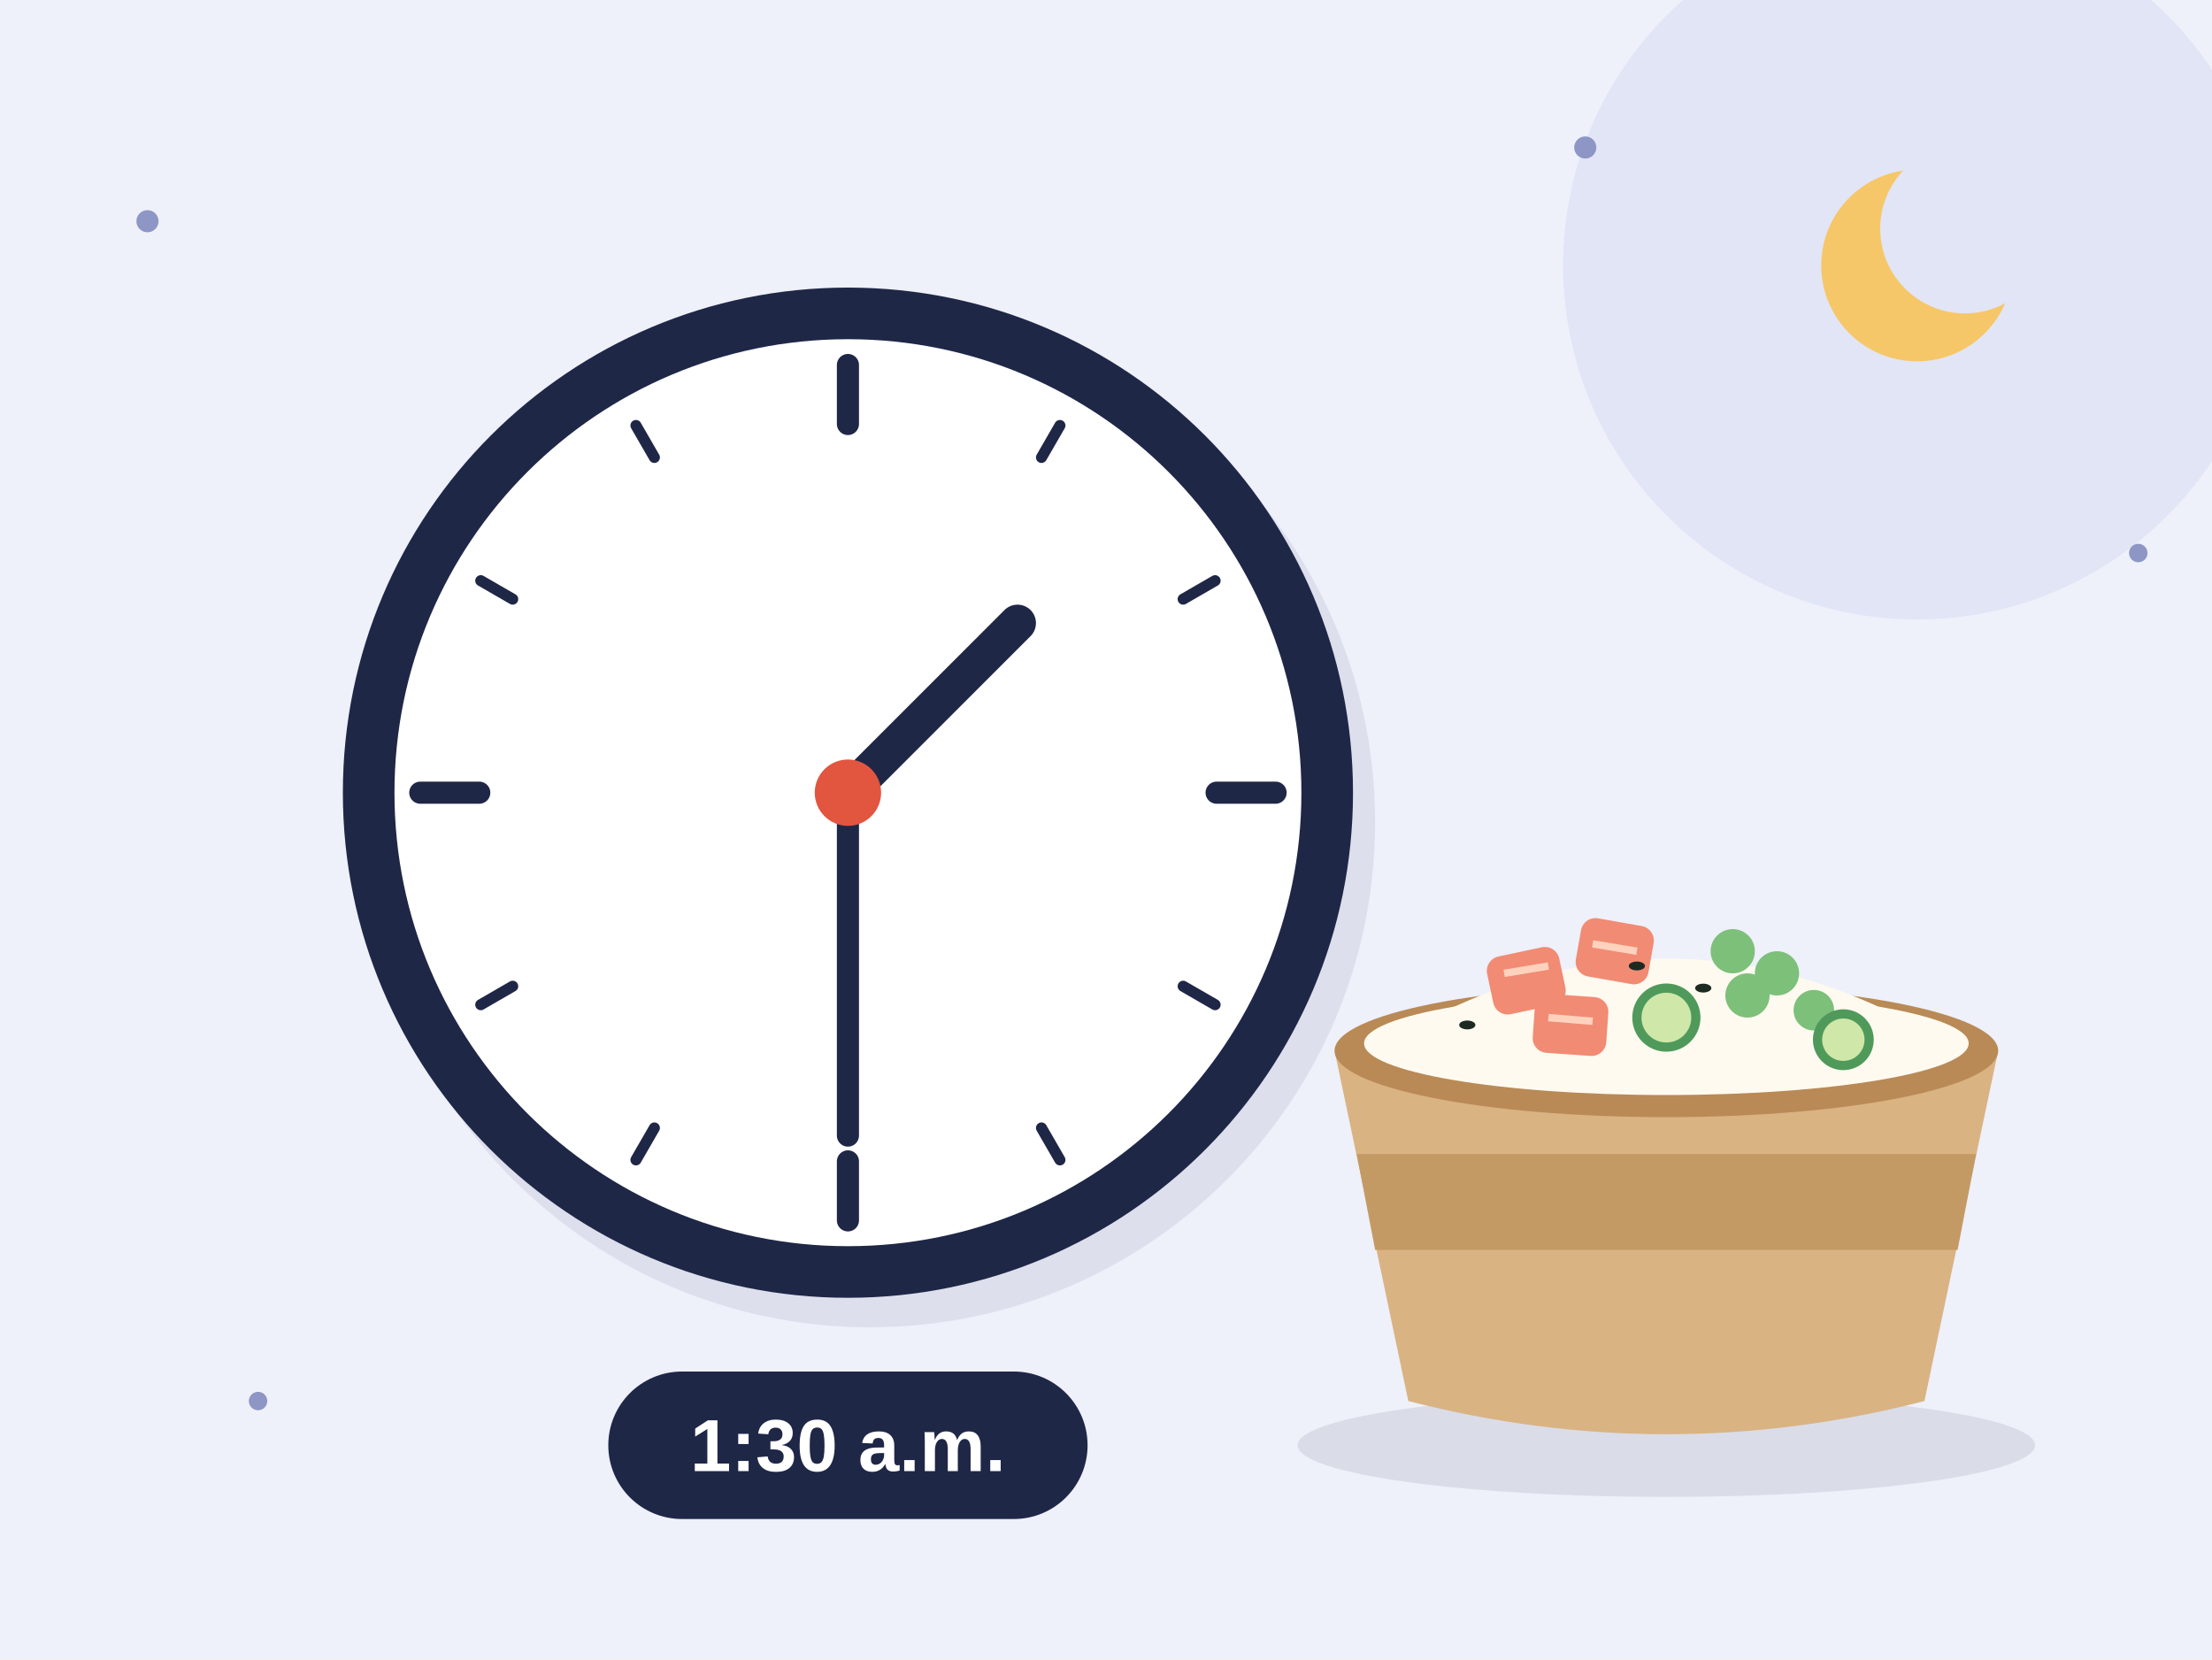
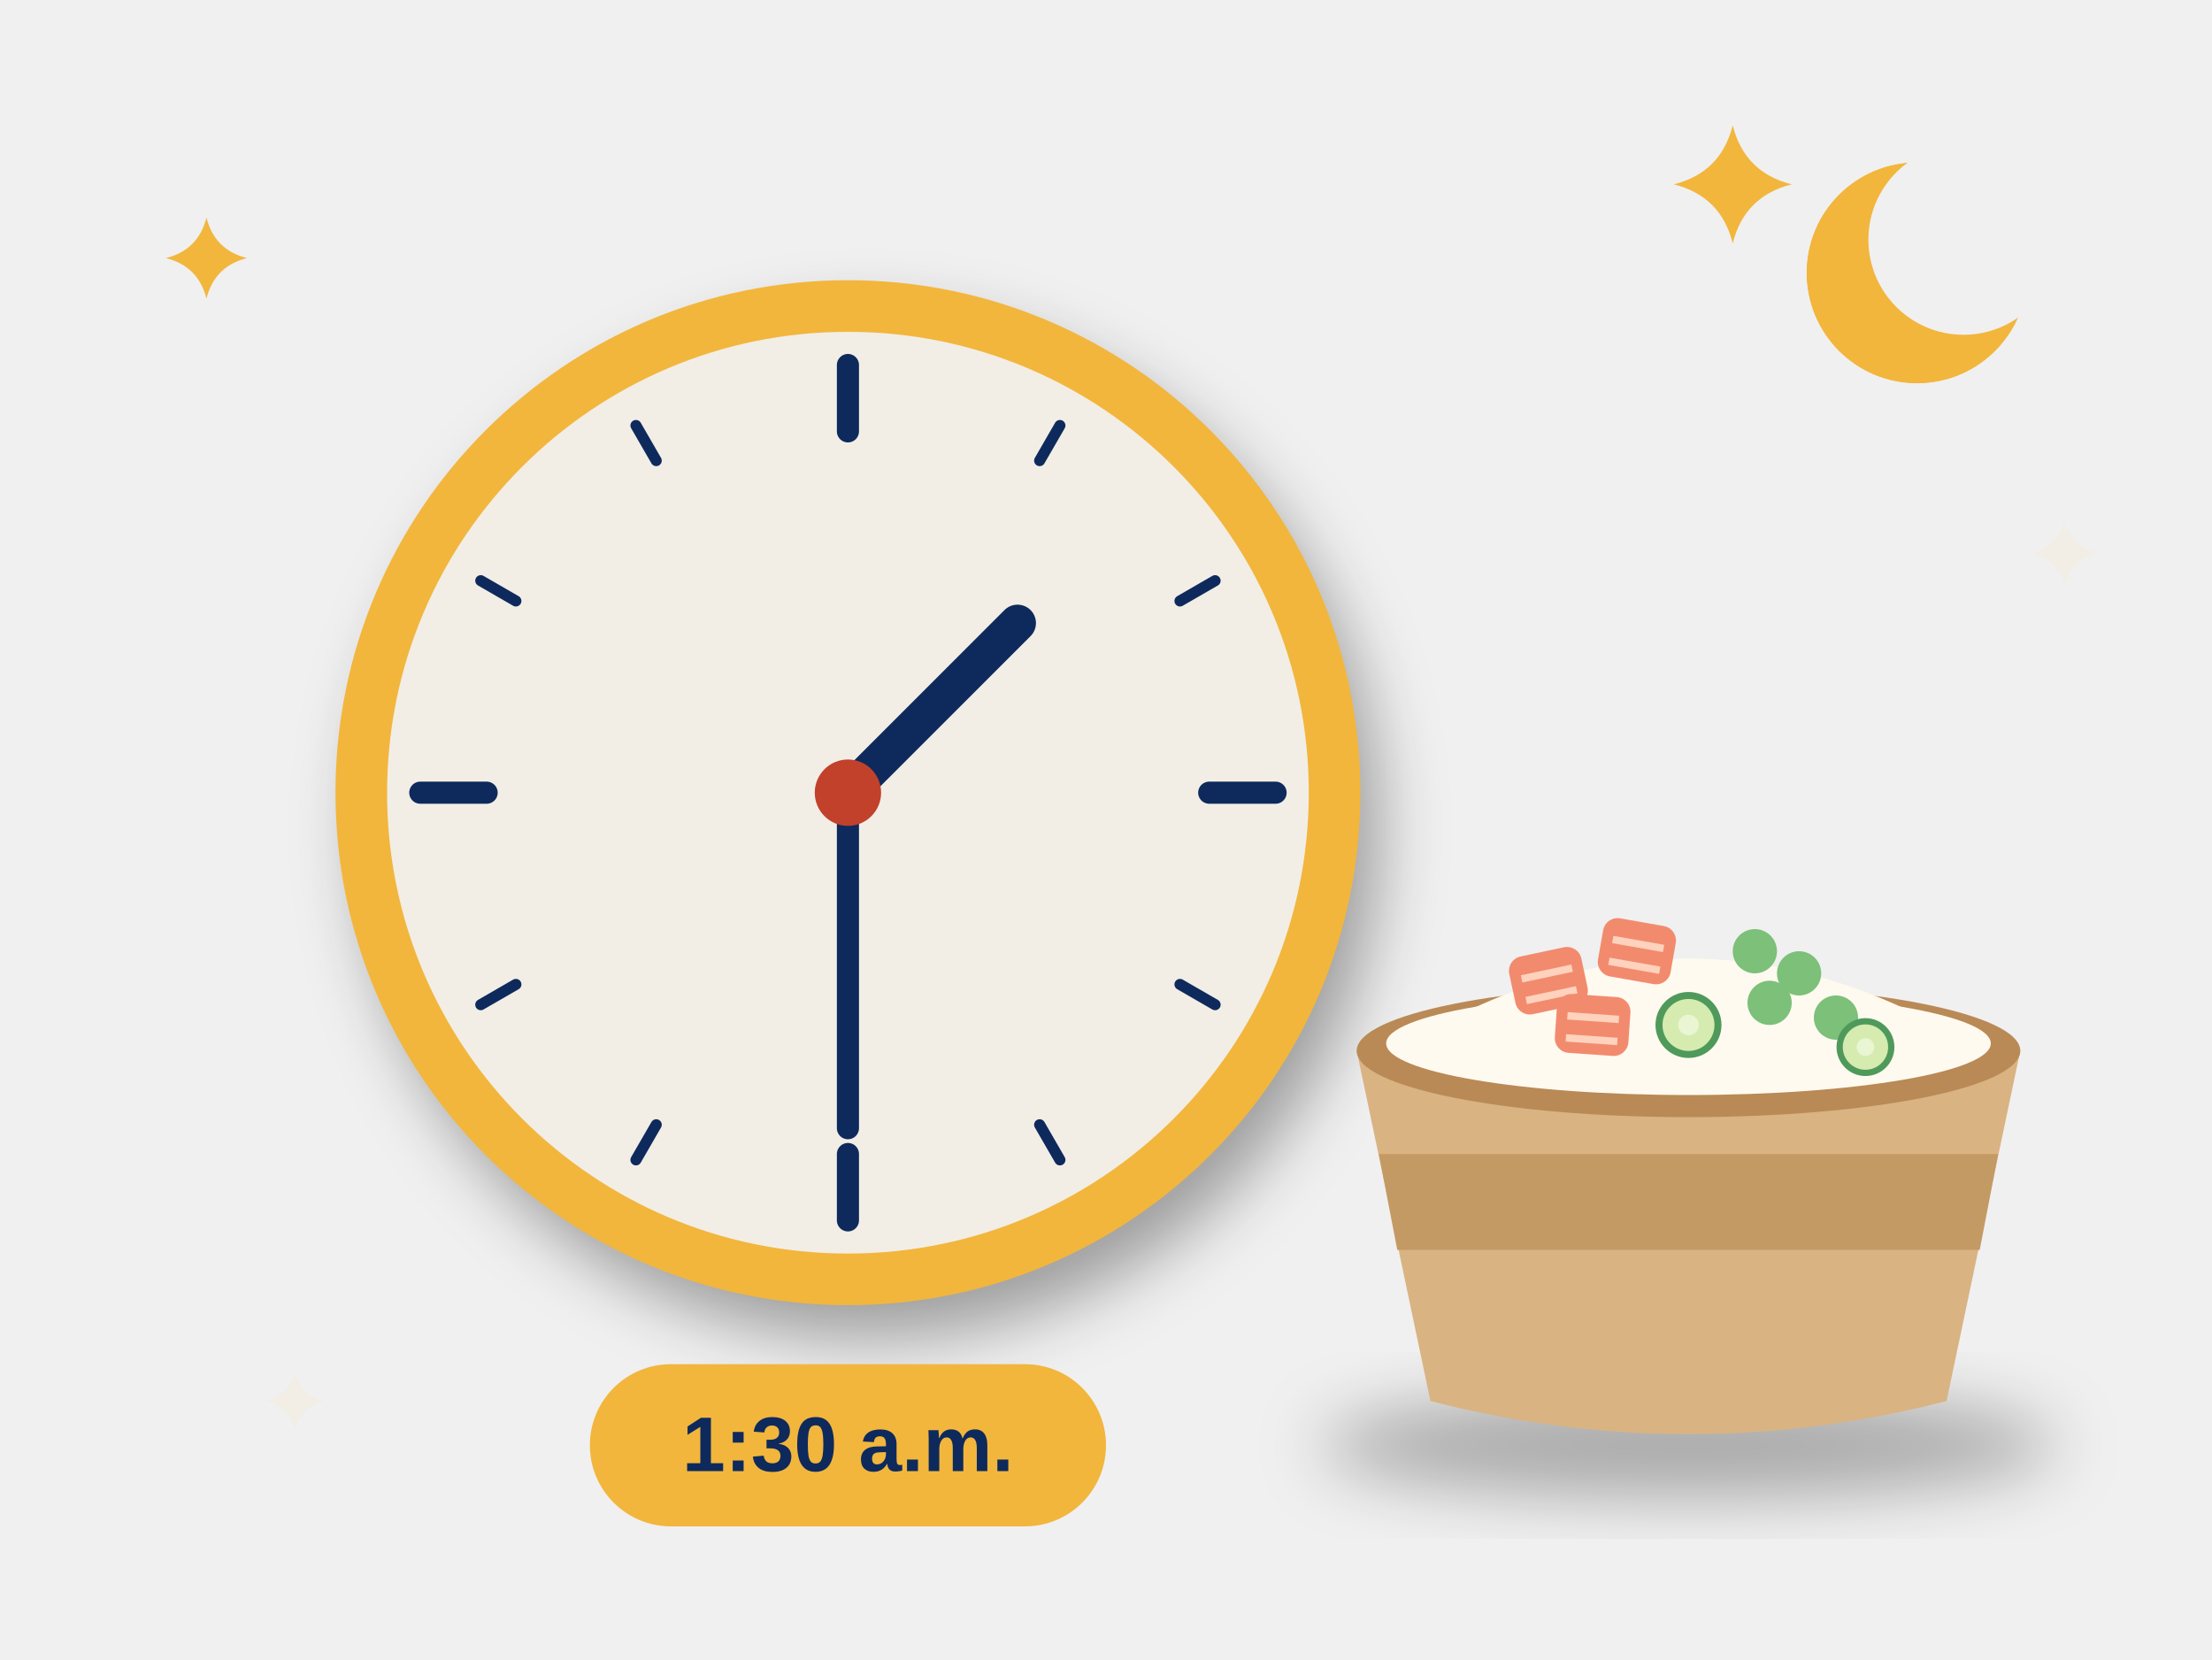
<svg xmlns="http://www.w3.org/2000/svg" viewBox="0 0 600 450" width="600" height="450">
-   <rect width="600" height="450" fill="#eef0fa" />
-   <circle cx="520" cy="72" r="96" fill="#e1e5f6" />
-   <circle cx="520" cy="72" r="26" fill="#f6c768" />
-   <circle cx="533" cy="62" r="23" fill="#e1e5f6" />
-   <g fill="#8d96c4">
-     <circle cx="430" cy="40" r="3" />
-     <circle cx="580" cy="150" r="2.5" />
-     <circle cx="40" cy="60" r="3" />
-     <circle cx="70" cy="380" r="2.5" />
+   <defs>
+     <filter id="soft" x="-40%" y="-40%" width="180%" height="180%">
+       <feGaussianBlur stdDeviation="9" />
+     </filter>
+     <pattern id="quinoa" width="12" height="12" patternUnits="userSpaceOnUse">
+       <rect width="12" height="12" fill="#F2DEB0" />
+       <circle cx="3" cy="3" r="2.3" fill="#E2C78C" />
+       <circle cx="9" cy="8" r="2" fill="#FFF6E2" />
+       <circle cx="9" cy="2" r="1.4" fill="#C9704F" />
+     </pattern>
+     <pattern id="rice" width="14" height="10" patternUnits="userSpaceOnUse">
+       <rect width="14" height="10" fill="#FFFDF7" />
+       <ellipse cx="4" cy="3" rx="3.6" ry="1.6" fill="#ECE1CC" transform="rotate(25 4 3)" />
+       <ellipse cx="10.5" cy="7.5" rx="3.6" ry="1.6" fill="#ECE1CC" transform="rotate(-20 10.5 7.5)" />
+     </pattern>
+     <radialGradient id="broth">
+       <stop offset="0" stop-color="#F4D08A" />
+       <stop offset="1" stop-color="#D99F4E" />
+     </radialGradient>
+   </defs>
+   <path d="M470 34 Q473.2 46.8 486 50 Q473.2 53.2 470 66 Q466.8 53.2 454 50 Q466.8 46.8 470 34 Z" fill="#F2B63D" />
+   <path d="M560 141 Q561.8 148.2 569 150 Q561.8 151.8 560 159 Q558.2 151.8 551 150 Q558.2 148.2 560 141 Z" fill="#F2EEE6" />
+   <path d="M56 59 Q58.2 67.8 67 70 Q58.2 72.2 56 81 Q53.8 72.2 45 70 Q53.8 67.8 56 59 Z" fill="#F2B63D" />
+   <path d="M80 372 Q81.6 378.4 88 380 Q81.6 381.6 80 388 Q78.4 381.6 72 380 Q78.4 378.4 80 372 Z" fill="#F2EEE6" />
+   <mask id="moon10" maskUnits="userSpaceOnUse" x="486" y="40" width="68" height="68">
+     <circle cx="520" cy="74" r="30" fill="#FFFFFF" />
+     <circle cx="532.6" cy="65.0" r="25.8" fill="#000000" />
+   </mask>
+   <circle cx="520" cy="74" r="30" fill="#F2B63D" mask="url(#moon10)" />
+   <circle cx="236" cy="225" r="138" fill="#000000" opacity="0.35" filter="url(#soft)" />
+   <circle cx="230" cy="215" r="132" fill="#F2EEE6" stroke="#F2B63D" stroke-width="14" />
+   <g stroke="#0E2A5C" stroke-linecap="round">
+     <line x1="230" y1="99" x2="230" y2="117" stroke-width="6" transform="rotate(0 230 215)" />
+     <line x1="230" y1="100" x2="230" y2="111" stroke-width="3" transform="rotate(30 230 215)" />
+     <line x1="230" y1="100" x2="230" y2="111" stroke-width="3" transform="rotate(60 230 215)" />
+     <line x1="230" y1="99" x2="230" y2="117" stroke-width="6" transform="rotate(90 230 215)" />
+     <line x1="230" y1="100" x2="230" y2="111" stroke-width="3" transform="rotate(120 230 215)" />
+     <line x1="230" y1="100" x2="230" y2="111" stroke-width="3" transform="rotate(150 230 215)" />
+     <line x1="230" y1="99" x2="230" y2="117" stroke-width="6" transform="rotate(180 230 215)" />
+     <line x1="230" y1="100" x2="230" y2="111" stroke-width="3" transform="rotate(210 230 215)" />
+     <line x1="230" y1="100" x2="230" y2="111" stroke-width="3" transform="rotate(240 230 215)" />
+     <line x1="230" y1="99" x2="230" y2="117" stroke-width="6" transform="rotate(270 230 215)" />
+     <line x1="230" y1="100" x2="230" y2="111" stroke-width="3" transform="rotate(300 230 215)" />
+     <line x1="230" y1="100" x2="230" y2="111" stroke-width="3" transform="rotate(330 230 215)" />
+     <line x1="230" y1="215" x2="276" y2="169" stroke-width="10" />
+     <line x1="230" y1="215" x2="230" y2="306" stroke-width="6" />
  </g>
-   <circle cx="236" cy="223" r="137" fill="#1f2747" opacity="0.08" />
-   <circle cx="230" cy="215" r="130" fill="#ffffff" stroke="#1f2747" stroke-width="14" />
-   <g stroke="#1f2747" stroke-linecap="round">
-     <line x1="230" y1="99" x2="230" y2="115" stroke-width="6" />
-     <line x1="230" y1="99" x2="230" y2="115" stroke-width="6" transform="rotate(90 230 215)" />
-     <line x1="230" y1="99" x2="230" y2="115" stroke-width="6" transform="rotate(180 230 215)" />
-     <line x1="230" y1="99" x2="230" y2="115" stroke-width="6" transform="rotate(270 230 215)" />
-     <line x1="230" y1="100" x2="230" y2="110" stroke-width="3" transform="rotate(30 230 215)" />
-     <line x1="230" y1="100" x2="230" y2="110" stroke-width="3" transform="rotate(60 230 215)" />
-     <line x1="230" y1="100" x2="230" y2="110" stroke-width="3" transform="rotate(120 230 215)" />
-     <line x1="230" y1="100" x2="230" y2="110" stroke-width="3" transform="rotate(150 230 215)" />
-     <line x1="230" y1="100" x2="230" y2="110" stroke-width="3" transform="rotate(210 230 215)" />
-     <line x1="230" y1="100" x2="230" y2="110" stroke-width="3" transform="rotate(240 230 215)" />
-     <line x1="230" y1="100" x2="230" y2="110" stroke-width="3" transform="rotate(300 230 215)" />
-     <line x1="230" y1="100" x2="230" y2="110" stroke-width="3" transform="rotate(330 230 215)" />
-     <line x1="230" y1="215" x2="276" y2="169" stroke-width="10" />
-     <line x1="230" y1="215" x2="230" y2="308" stroke-width="6" />
+   <circle cx="230" cy="215" r="9" fill="#C2412B" />
+   <rect x="160" y="370" width="140" height="44" rx="22" fill="#F2B63D" />
+   <text x="230" y="399" text-anchor="middle" font-family="Arial, Helvetica, sans-serif" font-size="21" font-weight="700" fill="#0E2A5C">1:30 a.m.</text>
+   <ellipse cx="458" cy="392" rx="100" ry="14" fill="#000000" opacity="0.3" filter="url(#soft)" />
+   <path d="M368 285 L388 380 Q458 398 528 380 L548 285 Z" fill="#D9B382" />
+   <path d="M374 313 H542 L537 339 H379 Z" fill="#C49A64" />
+   <ellipse cx="458" cy="285" rx="90" ry="18" fill="#B98A56" />
+   <ellipse cx="458" cy="283" rx="82" ry="14" fill="#FFFAF0" />
+   <path d="M380 284 Q458 236 536 284 Z" fill="#FFFAF0" />
+   <g transform="translate(420 266) rotate(-12)">
+     <rect x="-10" y="-8" width="20" height="16" rx="4" fill="#F28B6E" />
+     <path d="M-7 -2 h14 M-7 4 h14" stroke="#FFD2BD" stroke-width="2" />
  </g>
-   <circle cx="230" cy="215" r="9" fill="#e2553f" />
-   <rect x="165" y="372" width="130" height="40" rx="20" fill="#1f2747" />
-   <text x="230" y="399" text-anchor="middle" font-family="Arial, Helvetica, sans-serif" font-size="20" font-weight="700" fill="#ffffff">1:30 a.m.</text>
-   <ellipse cx="452" cy="392" rx="100" ry="14" fill="#1f2747" opacity="0.1" />
-   <path d="M362 285 L382 380 Q452 398 522 380 L542 285 Z" fill="#d9b382" />
-   <path d="M368 313 H536 L531 339 H373 Z" fill="#c49a64" />
-   <ellipse cx="452" cy="285" rx="90" ry="18" fill="#b98a56" />
-   <ellipse cx="452" cy="283" rx="82" ry="14" fill="#fffaf0" />
-   <path d="M374 284 Q452 236 530 284 Z" fill="#fffaf0" />
-   <g fill="#f28b74">
-     <rect x="404" y="258" width="20" height="16" rx="4" transform="rotate(-12 414 266)" />
-     <rect x="428" y="250" width="20" height="16" rx="4" transform="rotate(10 438 258)" />
-     <rect x="416" y="270" width="20" height="16" rx="4" transform="rotate(4 426 278)" />
+   <g transform="translate(444 258) rotate(10)">
+     <rect x="-10" y="-8" width="20" height="16" rx="4" fill="#F28B6E" />
+     <path d="M-7 -2 h14 M-7 4 h14" stroke="#FFD2BD" stroke-width="2" />
  </g>
-   <g stroke="#ffd2bd" stroke-width="2">
-     <path d="M408 264 l12 -2 M432 256 l12 2 M420 276 l12 1" />
+   <g transform="translate(432 278) rotate(4)">
+     <rect x="-10" y="-8" width="20" height="16" rx="4" fill="#F28B6E" />
+     <path d="M-7 -2 h14 M-7 4 h14" stroke="#FFD2BD" stroke-width="2" />
  </g>
-   <g fill="#7cc07a">
-     <circle cx="470" cy="258" r="6" />
-     <circle cx="482" cy="264" r="6" />
-     <circle cx="474" cy="270" r="6" />
-     <circle cx="492" cy="274" r="5.5" />
-   </g>
-   <circle cx="452" cy="276" r="8" fill="#cfe7a8" stroke="#4f9a5b" stroke-width="2.5" />
-   <circle cx="500" cy="282" r="7" fill="#cfe7a8" stroke="#4f9a5b" stroke-width="2.5" />
-   <g fill="#1d2a22">
-     <ellipse cx="444" cy="262" rx="2.2" ry="1.2" />
-     <ellipse cx="462" cy="268" rx="2.2" ry="1.2" />
-     <ellipse cx="398" cy="278" rx="2.2" ry="1.2" />
-   </g>
+   <circle cx="476" cy="258" r="6" fill="#7CC07A" />
+   <circle cx="488" cy="264" r="6" fill="#7CC07A" />
+   <circle cx="480" cy="272" r="6" fill="#7CC07A" />
+   <circle cx="498" cy="276" r="6" fill="#7CC07A" />
+   <circle cx="458" cy="278" r="8" fill="#D5EBB0" stroke="#4F9A5B" stroke-width="1.9" />
+   <circle cx="458" cy="278" r="2.8" fill="#EAF5D4" />
+   <circle cx="506" cy="284" r="7" fill="#D5EBB0" stroke="#4F9A5B" stroke-width="1.7" />
+   <circle cx="506" cy="284" r="2.4" fill="#EAF5D4" />
</svg>
